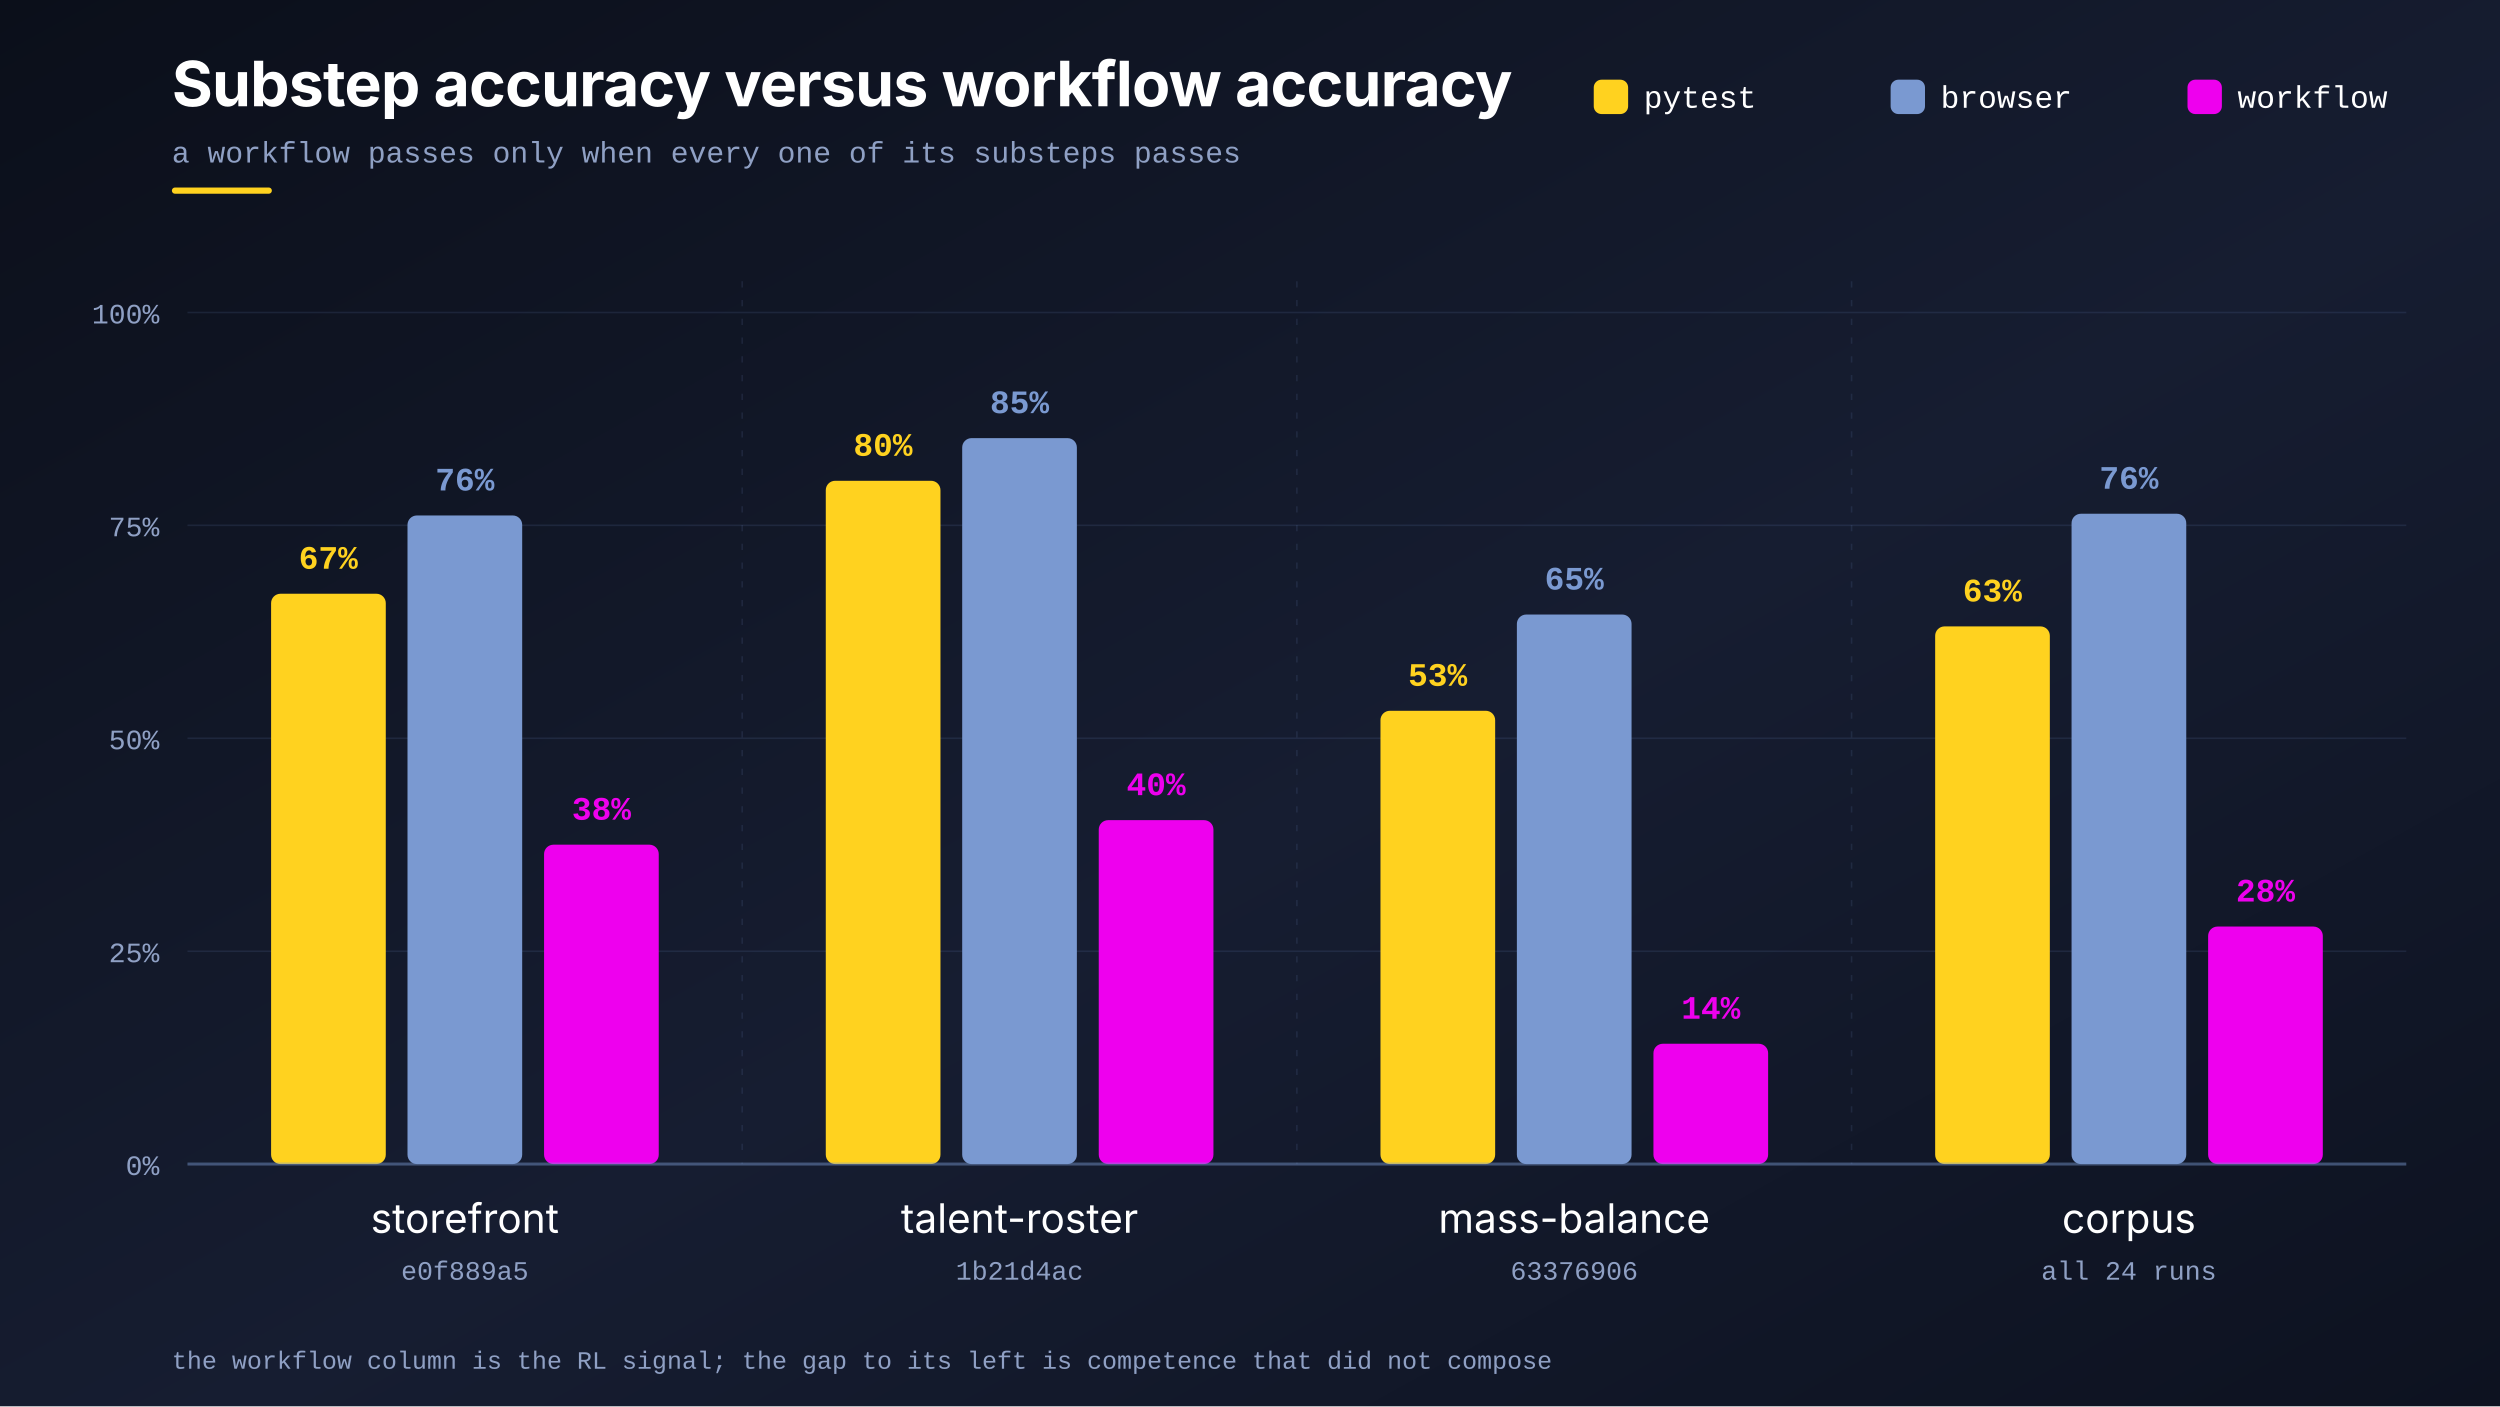
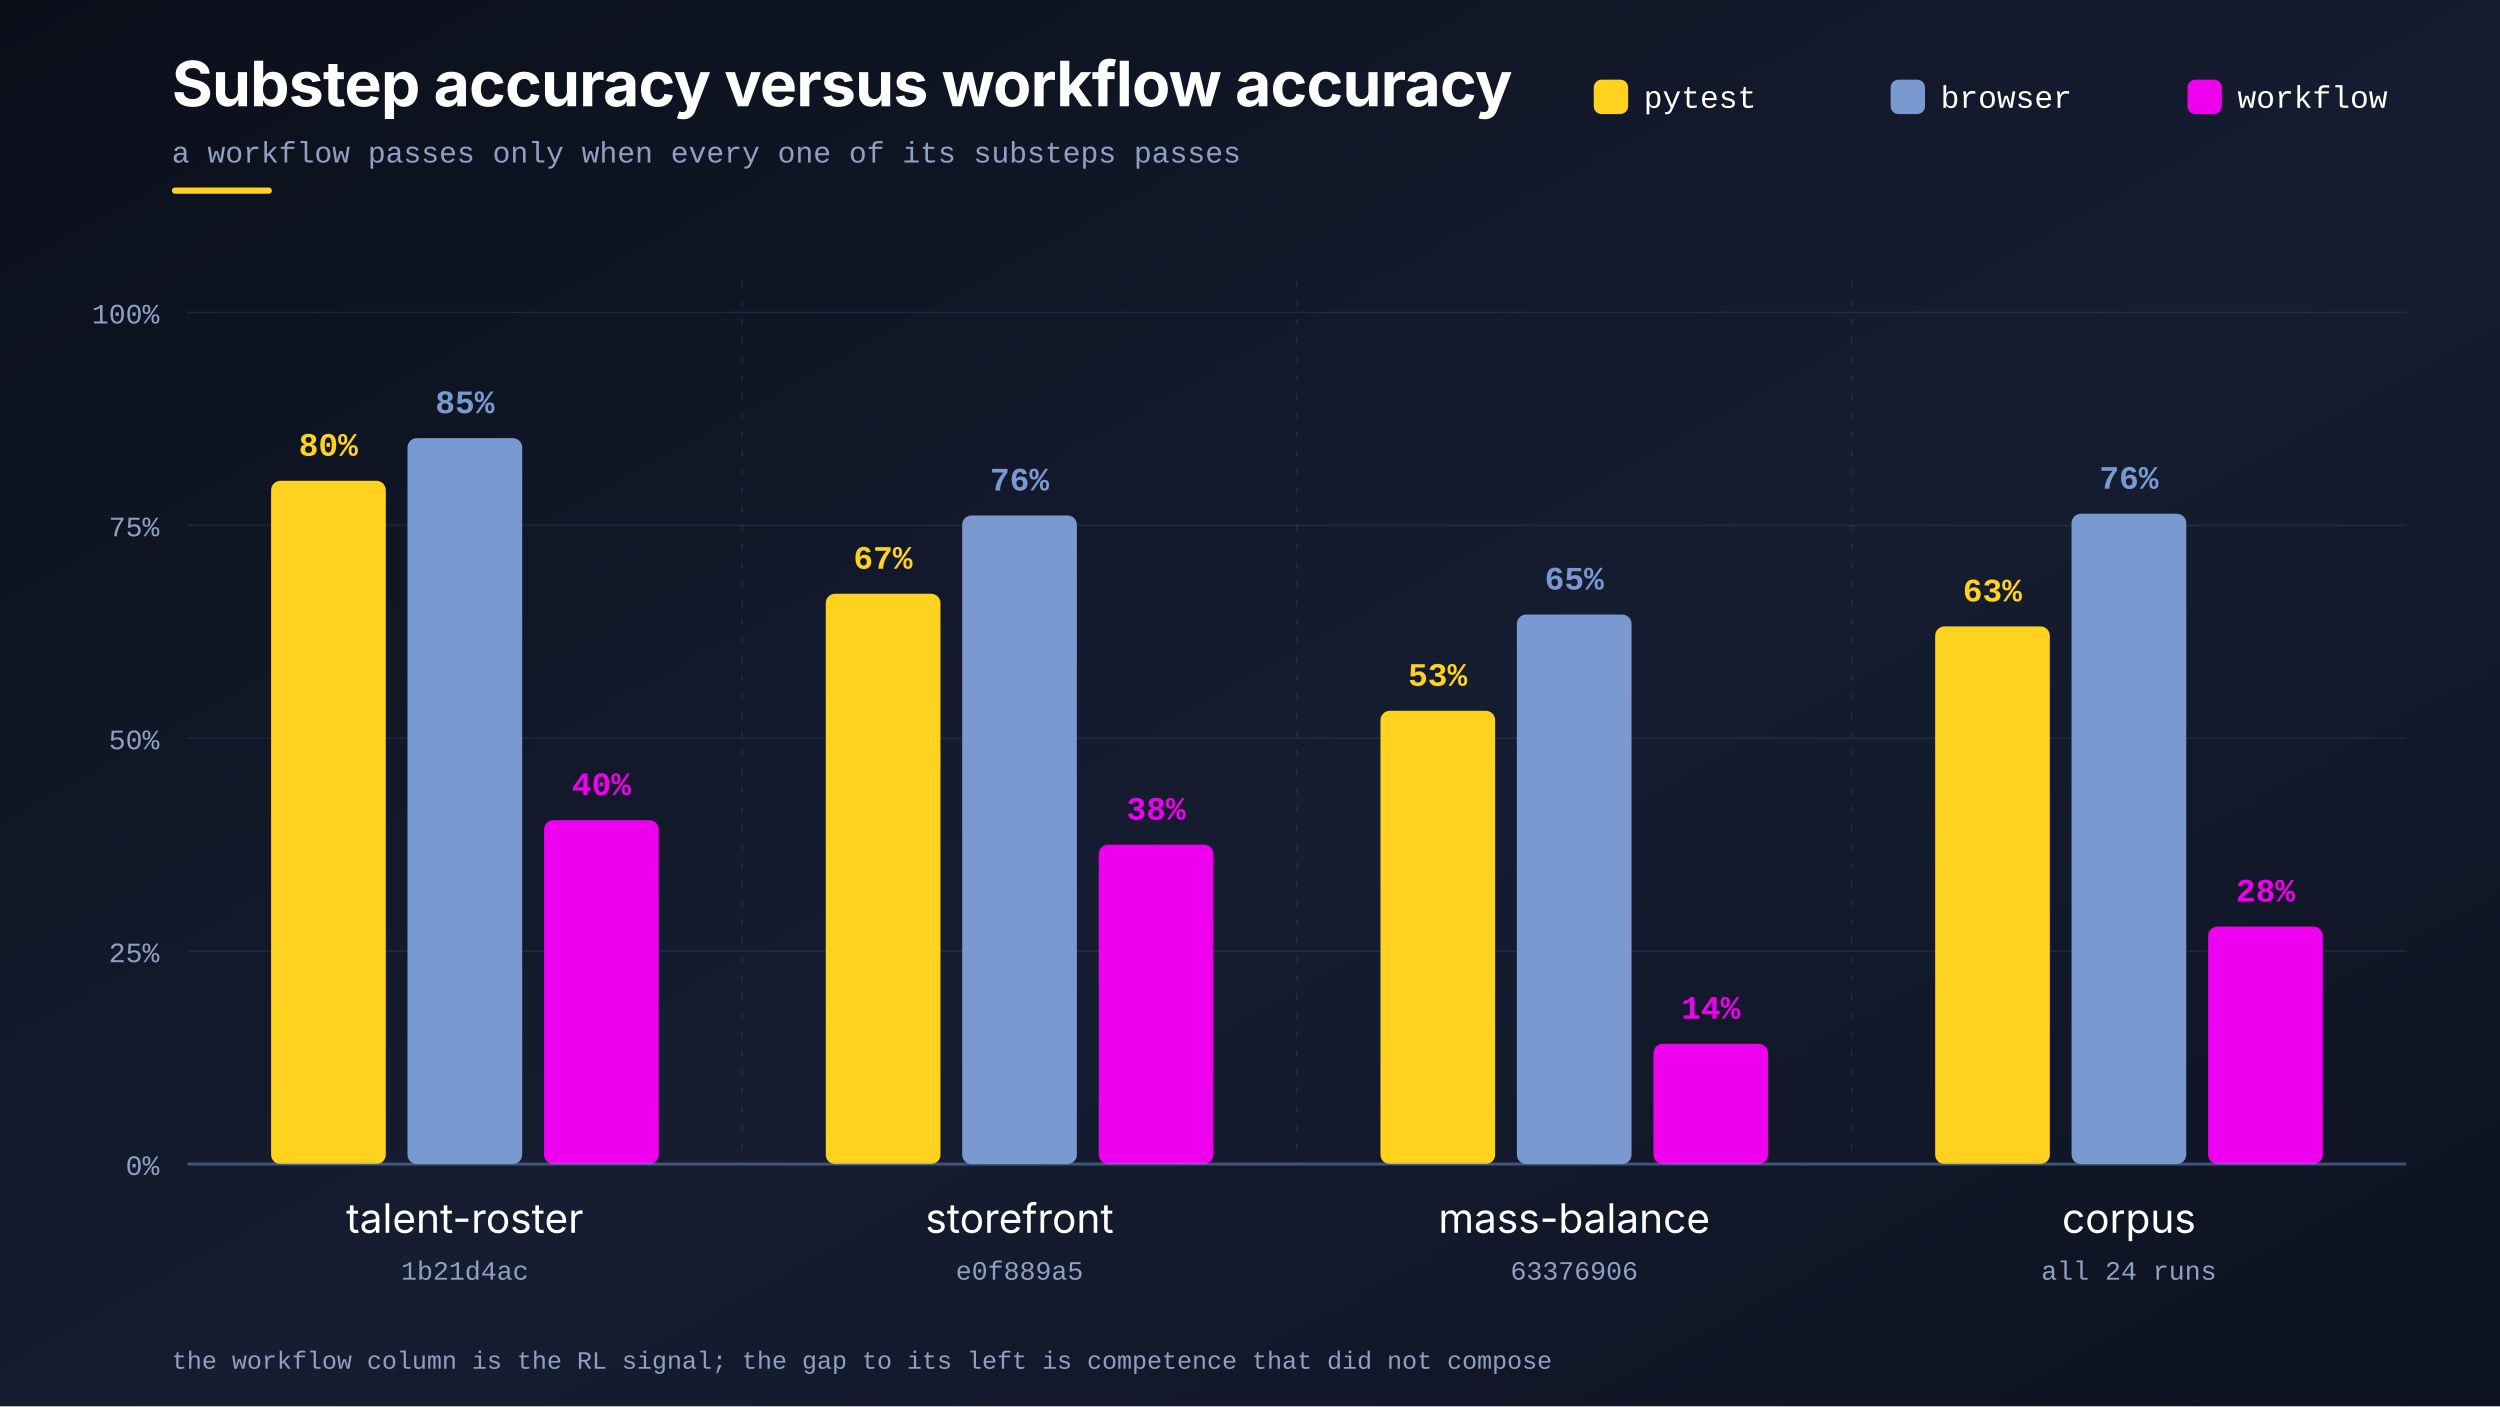
<svg xmlns="http://www.w3.org/2000/svg" viewBox="0 0 1600 900" width="1600" height="900" role="img" aria-label="Substep accuracy versus workflow accuracy. a workflow passes only when every one of its substeps passes">
  <defs>
    <linearGradient id="bg" x1="0" y1="0" x2="1" y2="1">
      <stop offset="0%" stop-color="#0b0f1a" />
      <stop offset="55%" stop-color="#161d31" />
      <stop offset="100%" stop-color="#0d1220" />
    </linearGradient>
    <filter id="glow" x="-50%" y="-50%" width="200%" height="200%">
      <feGaussianBlur stdDeviation="6" />
    </filter>
  </defs>
  <rect width="1600" height="900" fill="url(#bg)" />
  <text x="110" y="68" font-family="'DM Sans','Inter','Segoe UI',Roboto,ui-sans-serif,system-ui,sans-serif" font-size="40" font-weight="bold" fill="#ffffff" letter-spacing="-0.5">Substep accuracy versus workflow accuracy</text>
  <text x="110" y="104" font-family="'JetBrains Mono','SF Mono','Berkeley Mono',ui-monospace,'Courier New',monospace" font-size="19" fill="#8fa0c4">a workflow passes only when every one of its substeps passes</text>
  <rect x="110" y="120" width="64" height="4" rx="2" fill="#ffd21f" />
  <rect x="1020" y="51" width="22" height="22" rx="5" fill="#ffd21f" />
  <text x="1052" y="69" font-family="'JetBrains Mono','SF Mono','Berkeley Mono',ui-monospace,'Courier New',monospace" font-size="20" fill="#ffffff">pytest</text>
  <rect x="1210" y="51" width="22" height="22" rx="5" fill="#7a99d1" />
  <text x="1242" y="69" font-family="'JetBrains Mono','SF Mono','Berkeley Mono',ui-monospace,'Courier New',monospace" font-size="20" fill="#ffffff">browser</text>
  <rect x="1400" y="51" width="22" height="22" rx="5" fill="#ee00ee" />
  <text x="1432" y="69" font-family="'JetBrains Mono','SF Mono','Berkeley Mono',ui-monospace,'Courier New',monospace" font-size="20" fill="#ffffff">workflow</text>
  <line x1="120" y1="745.0" x2="1540" y2="745.0" stroke="rgba(122,153,209,0.13)" stroke-width="1" />
  <text x="102" y="752.0" text-anchor="end" font-family="'JetBrains Mono','SF Mono','Berkeley Mono',ui-monospace,'Courier New',monospace" font-size="18" fill="#8fa0c4">0%</text>
  <line x1="120" y1="608.8" x2="1540" y2="608.8" stroke="rgba(122,153,209,0.13)" stroke-width="1" />
  <text x="102" y="615.8" text-anchor="end" font-family="'JetBrains Mono','SF Mono','Berkeley Mono',ui-monospace,'Courier New',monospace" font-size="18" fill="#8fa0c4">25%</text>
  <line x1="120" y1="472.5" x2="1540" y2="472.5" stroke="rgba(122,153,209,0.13)" stroke-width="1" />
  <text x="102" y="479.5" text-anchor="end" font-family="'JetBrains Mono','SF Mono','Berkeley Mono',ui-monospace,'Courier New',monospace" font-size="18" fill="#8fa0c4">50%</text>
  <line x1="120" y1="336.2" x2="1540" y2="336.2" stroke="rgba(122,153,209,0.13)" stroke-width="1" />
  <text x="102" y="343.2" text-anchor="end" font-family="'JetBrains Mono','SF Mono','Berkeley Mono',ui-monospace,'Courier New',monospace" font-size="18" fill="#8fa0c4">75%</text>
  <line x1="120" y1="200.0" x2="1540" y2="200.0" stroke="rgba(122,153,209,0.13)" stroke-width="1" />
  <text x="102" y="207.0" text-anchor="end" font-family="'JetBrains Mono','SF Mono','Berkeley Mono',ui-monospace,'Courier New',monospace" font-size="18" fill="#8fa0c4">100%</text>
-   <rect x="173.5" y="380.0" width="73.4" height="365.0" rx="6" fill="#ffd21f" />
-   <text x="210.1" y="364.0" text-anchor="middle" font-family="'JetBrains Mono','SF Mono','Berkeley Mono',ui-monospace,'Courier New',monospace" font-size="21" font-weight="bold" fill="#ffd21f">67%</text>
-   <rect x="260.8" y="329.9" width="73.4" height="415.1" rx="6" fill="#7a99d1" />
-   <text x="297.5" y="313.9" text-anchor="middle" font-family="'JetBrains Mono','SF Mono','Berkeley Mono',ui-monospace,'Courier New',monospace" font-size="21" font-weight="bold" fill="#7a99d1">76%</text>
-   <rect x="348.2" y="540.6" width="73.4" height="204.4" rx="6" fill="#ee00ee" />
-   <text x="384.9" y="524.6" text-anchor="middle" font-family="'JetBrains Mono','SF Mono','Berkeley Mono',ui-monospace,'Courier New',monospace" font-size="21" font-weight="bold" fill="#ee00ee">38%</text>
-   <text x="297.5" y="789" text-anchor="middle" font-family="'DM Sans','Inter','Segoe UI',Roboto,ui-sans-serif,system-ui,sans-serif" font-size="26" fill="#ffffff">storefront</text>
-   <text x="297.5" y="819" text-anchor="middle" font-family="'JetBrains Mono','SF Mono','Berkeley Mono',ui-monospace,'Courier New',monospace" font-size="17" fill="#8fa0c4">e0f889a5</text>
+   <rect x="173.5" y="307.7" width="73.4" height="437.3" rx="6" fill="#ffd21f" />
+   <text x="210.1" y="291.7" text-anchor="middle" font-family="'JetBrains Mono','SF Mono','Berkeley Mono',ui-monospace,'Courier New',monospace" font-size="21" font-weight="bold" fill="#ffd21f">80%</text>
+   <rect x="260.8" y="280.4" width="73.4" height="464.6" rx="6" fill="#7a99d1" />
+   <text x="297.5" y="264.4" text-anchor="middle" font-family="'JetBrains Mono','SF Mono','Berkeley Mono',ui-monospace,'Courier New',monospace" font-size="21" font-weight="bold" fill="#7a99d1">85%</text>
+   <rect x="348.2" y="524.9" width="73.4" height="220.1" rx="6" fill="#ee00ee" />
+   <text x="384.9" y="508.9" text-anchor="middle" font-family="'JetBrains Mono','SF Mono','Berkeley Mono',ui-monospace,'Courier New',monospace" font-size="21" font-weight="bold" fill="#ee00ee">40%</text>
+   <text x="297.5" y="789" text-anchor="middle" font-family="'DM Sans','Inter','Segoe UI',Roboto,ui-sans-serif,system-ui,sans-serif" font-size="26" fill="#ffffff">talent-roster</text>
+   <text x="297.5" y="819" text-anchor="middle" font-family="'JetBrains Mono','SF Mono','Berkeley Mono',ui-monospace,'Courier New',monospace" font-size="17" fill="#8fa0c4">1b21d4ac</text>
  <line x1="475.0" y1="180" x2="475.0" y2="745" stroke="rgba(122,153,209,0.13)" stroke-width="1" stroke-dasharray="4 8" />
-   <rect x="528.5" y="307.7" width="73.4" height="437.3" rx="6" fill="#ffd21f" />
-   <text x="565.1" y="291.7" text-anchor="middle" font-family="'JetBrains Mono','SF Mono','Berkeley Mono',ui-monospace,'Courier New',monospace" font-size="21" font-weight="bold" fill="#ffd21f">80%</text>
-   <rect x="615.8" y="280.4" width="73.4" height="464.6" rx="6" fill="#7a99d1" />
-   <text x="652.5" y="264.4" text-anchor="middle" font-family="'JetBrains Mono','SF Mono','Berkeley Mono',ui-monospace,'Courier New',monospace" font-size="21" font-weight="bold" fill="#7a99d1">85%</text>
-   <rect x="703.2" y="524.9" width="73.4" height="220.1" rx="6" fill="#ee00ee" />
-   <text x="739.9" y="508.9" text-anchor="middle" font-family="'JetBrains Mono','SF Mono','Berkeley Mono',ui-monospace,'Courier New',monospace" font-size="21" font-weight="bold" fill="#ee00ee">40%</text>
-   <text x="652.5" y="789" text-anchor="middle" font-family="'DM Sans','Inter','Segoe UI',Roboto,ui-sans-serif,system-ui,sans-serif" font-size="26" fill="#ffffff">talent-roster</text>
-   <text x="652.5" y="819" text-anchor="middle" font-family="'JetBrains Mono','SF Mono','Berkeley Mono',ui-monospace,'Courier New',monospace" font-size="17" fill="#8fa0c4">1b21d4ac</text>
+   <rect x="528.5" y="380.0" width="73.4" height="365.0" rx="6" fill="#ffd21f" />
+   <text x="565.1" y="364.0" text-anchor="middle" font-family="'JetBrains Mono','SF Mono','Berkeley Mono',ui-monospace,'Courier New',monospace" font-size="21" font-weight="bold" fill="#ffd21f">67%</text>
+   <rect x="615.8" y="329.9" width="73.4" height="415.1" rx="6" fill="#7a99d1" />
+   <text x="652.5" y="313.9" text-anchor="middle" font-family="'JetBrains Mono','SF Mono','Berkeley Mono',ui-monospace,'Courier New',monospace" font-size="21" font-weight="bold" fill="#7a99d1">76%</text>
+   <rect x="703.2" y="540.6" width="73.4" height="204.4" rx="6" fill="#ee00ee" />
+   <text x="739.9" y="524.6" text-anchor="middle" font-family="'JetBrains Mono','SF Mono','Berkeley Mono',ui-monospace,'Courier New',monospace" font-size="21" font-weight="bold" fill="#ee00ee">38%</text>
+   <text x="652.5" y="789" text-anchor="middle" font-family="'DM Sans','Inter','Segoe UI',Roboto,ui-sans-serif,system-ui,sans-serif" font-size="26" fill="#ffffff">storefront</text>
+   <text x="652.5" y="819" text-anchor="middle" font-family="'JetBrains Mono','SF Mono','Berkeley Mono',ui-monospace,'Courier New',monospace" font-size="17" fill="#8fa0c4">e0f889a5</text>
  <line x1="830.0" y1="180" x2="830.0" y2="745" stroke="rgba(122,153,209,0.13)" stroke-width="1" stroke-dasharray="4 8" />
  <rect x="883.5" y="454.9" width="73.4" height="290.1" rx="6" fill="#ffd21f" />
  <text x="920.1" y="438.9" text-anchor="middle" font-family="'JetBrains Mono','SF Mono','Berkeley Mono',ui-monospace,'Courier New',monospace" font-size="21" font-weight="bold" fill="#ffd21f">53%</text>
  <rect x="970.8" y="393.3" width="73.4" height="351.7" rx="6" fill="#7a99d1" />
  <text x="1007.5" y="377.3" text-anchor="middle" font-family="'JetBrains Mono','SF Mono','Berkeley Mono',ui-monospace,'Courier New',monospace" font-size="21" font-weight="bold" fill="#7a99d1">65%</text>
  <rect x="1058.2" y="668.0" width="73.4" height="77.0" rx="6" fill="#ee00ee" />
  <text x="1094.9" y="652.0" text-anchor="middle" font-family="'JetBrains Mono','SF Mono','Berkeley Mono',ui-monospace,'Courier New',monospace" font-size="21" font-weight="bold" fill="#ee00ee">14%</text>
  <text x="1007.5" y="789" text-anchor="middle" font-family="'DM Sans','Inter','Segoe UI',Roboto,ui-sans-serif,system-ui,sans-serif" font-size="26" fill="#ffffff">mass-balance</text>
  <text x="1007.5" y="819" text-anchor="middle" font-family="'JetBrains Mono','SF Mono','Berkeley Mono',ui-monospace,'Courier New',monospace" font-size="17" fill="#8fa0c4">63376906</text>
  <line x1="1185.0" y1="180" x2="1185.0" y2="745" stroke="rgba(122,153,209,0.13)" stroke-width="1" stroke-dasharray="4 8" />
  <rect x="1238.5" y="400.9" width="73.4" height="344.1" rx="6" fill="#ffd21f" />
  <text x="1275.1" y="384.9" text-anchor="middle" font-family="'JetBrains Mono','SF Mono','Berkeley Mono',ui-monospace,'Courier New',monospace" font-size="21" font-weight="bold" fill="#ffd21f">63%</text>
  <rect x="1325.8" y="328.8" width="73.4" height="416.2" rx="6" fill="#7a99d1" />
  <text x="1362.5" y="312.8" text-anchor="middle" font-family="'JetBrains Mono','SF Mono','Berkeley Mono',ui-monospace,'Courier New',monospace" font-size="21" font-weight="bold" fill="#7a99d1">76%</text>
  <rect x="1413.2" y="593.0" width="73.4" height="152.0" rx="6" fill="#ee00ee" />
  <text x="1449.9" y="577.0" text-anchor="middle" font-family="'JetBrains Mono','SF Mono','Berkeley Mono',ui-monospace,'Courier New',monospace" font-size="21" font-weight="bold" fill="#ee00ee">28%</text>
  <text x="1362.5" y="789" text-anchor="middle" font-family="'DM Sans','Inter','Segoe UI',Roboto,ui-sans-serif,system-ui,sans-serif" font-size="26" fill="#ffffff">corpus</text>
  <text x="1362.5" y="819" text-anchor="middle" font-family="'JetBrains Mono','SF Mono','Berkeley Mono',ui-monospace,'Courier New',monospace" font-size="17" fill="#8fa0c4">all 24 runs</text>
  <line x1="120" y1="745" x2="1540" y2="745" stroke="rgba(122,153,209,0.40)" stroke-width="2" />
  <text x="110" y="876" font-family="'JetBrains Mono','SF Mono','Berkeley Mono',ui-monospace,'Courier New',monospace" font-size="16" fill="#8fa0c4">the workflow column is the RL signal; the gap to its left is competence that did not compose</text>
</svg>
